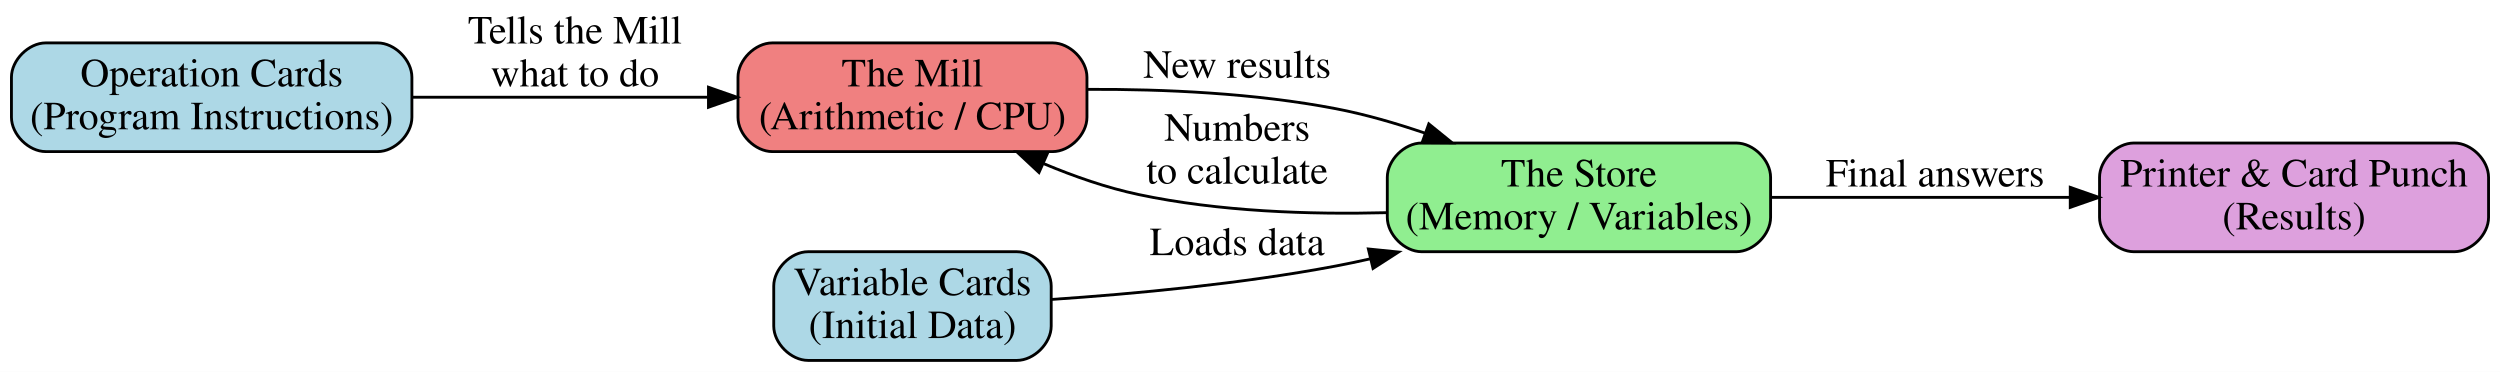
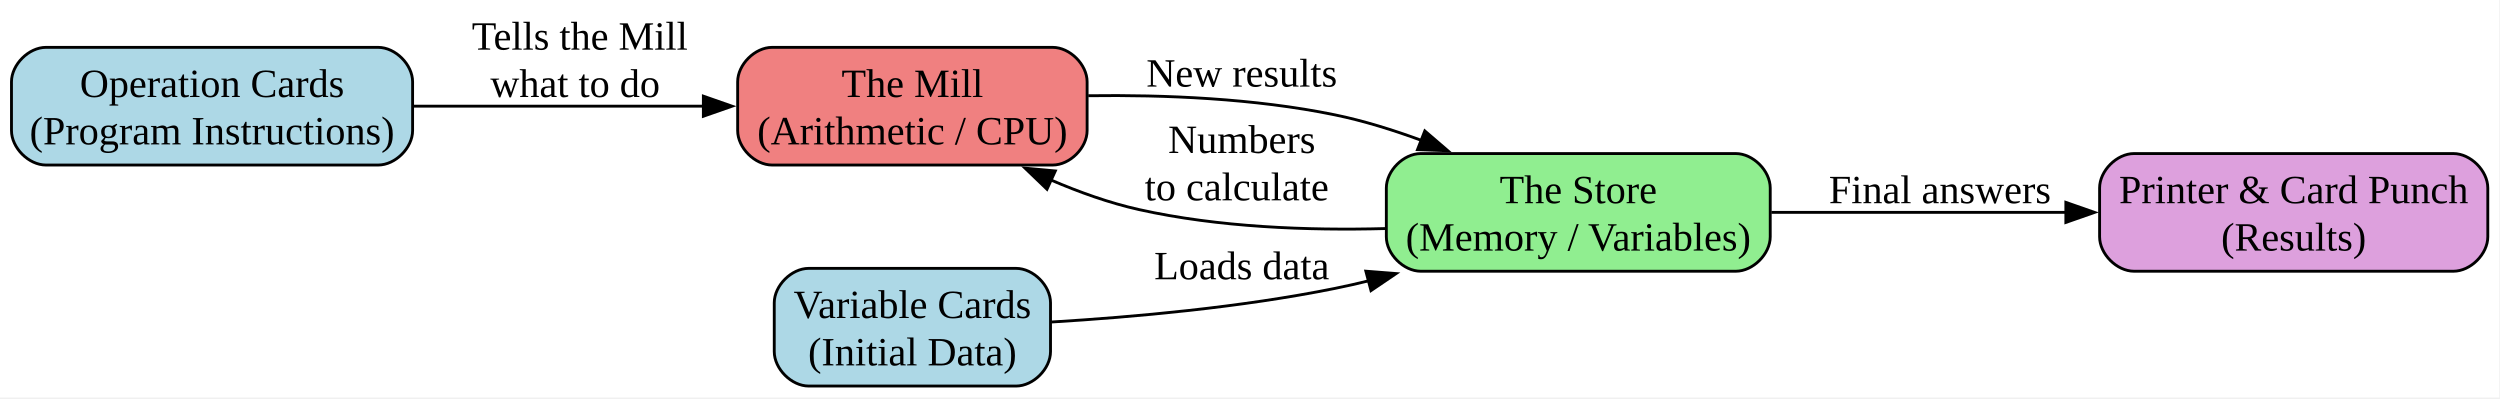
- <svg xmlns="http://www.w3.org/2000/svg" width="874pt" height="130pt" viewBox="0.00 0.00 874.00 130.00">
-   <g id="graph0" class="graph" transform="scale(1 1) rotate(0) translate(4 126)">
-     <polygon fill="white" stroke="transparent" points="-4,4 -4,-126 870,-126 870,4 -4,4" />
+ <svg xmlns="http://www.w3.org/2000/svg" width="871pt" height="139pt" viewBox="0.00 0.00 871.00 139.00">
+   <g id="graph0" class="graph" transform="scale(1 1) rotate(0) translate(4 134.5)">
+     <polygon fill="white" stroke="none" points="-4,4 -4,-134.5 866.75,-134.5 866.75,4 -4,4" />
    <g id="node1" class="node">
-       <path fill="lightblue" stroke="black" d="M128,-111C128,-111 12,-111 12,-111 6,-111 0,-105 0,-99 0,-99 0,-85 0,-85 0,-79 6,-73 12,-73 12,-73 128,-73 128,-73 134,-73 140,-79 140,-85 140,-85 140,-99 140,-99 140,-105 134,-111 128,-111" />
-       <text text-anchor="middle" x="70" y="-95.8" font-family="Times,serif" font-size="14.00">Operation Cards</text>
-       <text text-anchor="middle" x="70" y="-80.8" font-family="Times,serif" font-size="14.00">(Program Instructions)</text>
+       <path fill="lightblue" stroke="black" d="M127.75,-118C127.75,-118 12,-118 12,-118 6,-118 0,-112 0,-106 0,-106 0,-89 0,-89 0,-83 6,-77 12,-77 12,-77 127.75,-77 127.75,-77 133.75,-77 139.75,-83 139.75,-89 139.75,-89 139.75,-106 139.75,-106 139.75,-112 133.75,-118 127.75,-118" />
+       <text xml:space="preserve" text-anchor="middle" x="69.88" y="-100.7" font-family="Times New Roman,serif" font-size="14.00">Operation Cards</text>
+       <text xml:space="preserve" text-anchor="middle" x="69.88" y="-84.2" font-family="Times New Roman,serif" font-size="14.00">(Program Instructions)</text>
    </g>
    <g id="node4" class="node">
-       <path fill="lightcoral" stroke="black" d="M364,-111C364,-111 266,-111 266,-111 260,-111 254,-105 254,-99 254,-99 254,-85 254,-85 254,-79 260,-73 266,-73 266,-73 364,-73 364,-73 370,-73 376,-79 376,-85 376,-85 376,-99 376,-99 376,-105 370,-111 364,-111" />
-       <text text-anchor="middle" x="315" y="-95.8" font-family="Times,serif" font-size="14.00">The Mill</text>
-       <text text-anchor="middle" x="315" y="-80.8" font-family="Times,serif" font-size="14.00">(Arithmetic / CPU)</text>
+       <path fill="lightcoral" stroke="black" d="M362.75,-118C362.75,-118 265,-118 265,-118 259,-118 253,-112 253,-106 253,-106 253,-89 253,-89 253,-83 259,-77 265,-77 265,-77 362.75,-77 362.75,-77 368.75,-77 374.75,-83 374.75,-89 374.75,-89 374.75,-106 374.75,-106 374.75,-112 368.75,-118 362.75,-118" />
+       <text xml:space="preserve" text-anchor="middle" x="313.88" y="-100.7" font-family="Times New Roman,serif" font-size="14.00">The Mill</text>
+       <text xml:space="preserve" text-anchor="middle" x="313.88" y="-84.2" font-family="Times New Roman,serif" font-size="14.00">(Arithmetic / CPU)</text>
    </g>
    <g id="edge1" class="edge">
-       <path fill="none" stroke="black" d="M140.31,-92C172.59,-92 210.93,-92 243.37,-92" />
-       <polygon fill="black" stroke="black" points="243.68,-95.5 253.68,-92 243.68,-88.5 243.68,-95.5" />
-       <text text-anchor="middle" x="197" y="-110.8" font-family="Times,serif" font-size="14.00"> Tells the Mill</text>
-       <text text-anchor="middle" x="197" y="-95.8" font-family="Times,serif" font-size="14.00">what to do</text>
+       <path fill="none" stroke="black" d="M140.22,-97.5C171.82,-97.5 209.2,-97.5 241.08,-97.5" />
+       <polygon fill="black" stroke="black" points="241.05,-101 251.05,-97.5 241.05,-94 241.05,-101" />
+       <text xml:space="preserve" text-anchor="middle" x="196.38" y="-117.2" font-family="Times New Roman,serif" font-size="14.00"> Tells the Mill</text>
+       <text xml:space="preserve" text-anchor="middle" x="196.38" y="-100.7" font-family="Times New Roman,serif" font-size="14.00">what to do</text>
    </g>
    <g id="node2" class="node">
-       <path fill="lightblue" stroke="black" d="M351.5,-38C351.5,-38 278.5,-38 278.5,-38 272.5,-38 266.5,-32 266.5,-26 266.5,-26 266.5,-12 266.5,-12 266.5,-6 272.5,0 278.5,0 278.5,0 351.5,0 351.5,0 357.5,0 363.5,-6 363.5,-12 363.5,-12 363.5,-26 363.5,-26 363.5,-32 357.5,-38 351.5,-38" />
-       <text text-anchor="middle" x="315" y="-22.8" font-family="Times,serif" font-size="14.00">Variable Cards</text>
-       <text text-anchor="middle" x="315" y="-7.8" font-family="Times,serif" font-size="14.00">(Initial Data)</text>
+       <path fill="lightblue" stroke="black" d="M350,-41C350,-41 277.75,-41 277.75,-41 271.75,-41 265.75,-35 265.75,-29 265.75,-29 265.75,-12 265.75,-12 265.75,-6 271.75,0 277.75,0 277.75,0 350,0 350,0 356,0 362,-6 362,-12 362,-12 362,-29 362,-29 362,-35 356,-41 350,-41" />
+       <text xml:space="preserve" text-anchor="middle" x="313.88" y="-23.7" font-family="Times New Roman,serif" font-size="14.00">Variable Cards</text>
+       <text xml:space="preserve" text-anchor="middle" x="313.88" y="-7.2" font-family="Times New Roman,serif" font-size="14.00">(Initial Data)</text>
    </g>
    <g id="node3" class="node">
-       <path fill="lightgreen" stroke="black" d="M603,-76C603,-76 493,-76 493,-76 487,-76 481,-70 481,-64 481,-64 481,-50 481,-50 481,-44 487,-38 493,-38 493,-38 603,-38 603,-38 609,-38 615,-44 615,-50 615,-50 615,-64 615,-64 615,-70 609,-76 603,-76" />
-       <text text-anchor="middle" x="548" y="-60.8" font-family="Times,serif" font-size="14.00">The Store</text>
-       <text text-anchor="middle" x="548" y="-45.8" font-family="Times,serif" font-size="14.00">(Memory / Variables)</text>
+       <path fill="lightgreen" stroke="black" d="M600.75,-81C600.75,-81 491,-81 491,-81 485,-81 479,-75 479,-69 479,-69 479,-52 479,-52 479,-46 485,-40 491,-40 491,-40 600.75,-40 600.75,-40 606.75,-40 612.75,-46 612.75,-52 612.75,-52 612.75,-69 612.75,-69 612.75,-75 606.75,-81 600.75,-81" />
+       <text xml:space="preserve" text-anchor="middle" x="545.88" y="-63.7" font-family="Times New Roman,serif" font-size="14.00">The Store</text>
+       <text xml:space="preserve" text-anchor="middle" x="545.88" y="-47.2" font-family="Times New Roman,serif" font-size="14.00">(Memory / Variables)</text>
    </g>
    <g id="edge2" class="edge">
-       <path fill="none" stroke="black" d="M363.64,-21.32C392.57,-23.28 430.13,-26.79 463,-33 466.91,-33.74 470.91,-34.58 474.92,-35.49" />
-       <polygon fill="black" stroke="black" points="474.38,-38.96 484.92,-37.89 476.01,-32.15 474.38,-38.96" />
-       <text text-anchor="middle" x="428.5" y="-36.8" font-family="Times,serif" font-size="14.00"> Loads data</text>
+       <path fill="none" stroke="black" d="M362.3,-22.31C391.07,-24.05 428.41,-27.42 461,-34 464.98,-34.8 469.03,-35.72 473.1,-36.73" />
+       <polygon fill="black" stroke="black" points="471.86,-40.02 482.42,-39.19 473.65,-33.25 471.86,-40.02" />
+       <text xml:space="preserve" text-anchor="middle" x="426.88" y="-37.2" font-family="Times New Roman,serif" font-size="14.00"> Loads data</text>
    </g>
    <g id="edge3" class="edge">
-       <path fill="none" stroke="black" d="M480.86,-51.65C453.68,-50.95 422.07,-52.05 394,-58 382.94,-60.34 371.51,-64.33 360.94,-68.76" />
-       <polygon fill="black" stroke="black" points="359.23,-65.69 351.49,-72.92 362.06,-72.09 359.23,-65.69" />
-       <text text-anchor="middle" x="428.5" y="-76.8" font-family="Times,serif" font-size="14.00"> Numbers</text>
-       <text text-anchor="middle" x="428.5" y="-61.8" font-family="Times,serif" font-size="14.00">to calculate</text>
+       <path fill="none" stroke="black" d="M478.67,-54.87C451.72,-54.14 420.46,-55.31 392.75,-61.5 382.5,-63.79 371.99,-67.55 362.14,-71.79" />
+       <polygon fill="black" stroke="black" points="360.77,-68.57 353.13,-75.91 363.68,-74.94 360.77,-68.57" />
+       <text xml:space="preserve" text-anchor="middle" x="426.88" y="-81.2" font-family="Times New Roman,serif" font-size="14.00"> Numbers</text>
+       <text xml:space="preserve" text-anchor="middle" x="426.88" y="-64.7" font-family="Times New Roman,serif" font-size="14.00">to calculate</text>
    </g>
    <g id="node5" class="node">
-       <path fill="plum" stroke="black" d="M854,-76C854,-76 742,-76 742,-76 736,-76 730,-70 730,-64 730,-64 730,-50 730,-50 730,-44 736,-38 742,-38 742,-38 854,-38 854,-38 860,-38 866,-44 866,-50 866,-50 866,-64 866,-64 866,-70 860,-76 854,-76" />
-       <text text-anchor="middle" x="798" y="-60.8" font-family="Times,serif" font-size="14.00">Printer &amp; Card Punch</text>
-       <text text-anchor="middle" x="798" y="-45.8" font-family="Times,serif" font-size="14.00">(Results)</text>
+       <path fill="plum" stroke="black" d="M850.75,-81C850.75,-81 739.5,-81 739.5,-81 733.5,-81 727.5,-75 727.5,-69 727.5,-69 727.5,-52 727.5,-52 727.5,-46 733.5,-40 739.5,-40 739.5,-40 850.75,-40 850.75,-40 856.75,-40 862.75,-46 862.75,-52 862.75,-52 862.75,-69 862.75,-69 862.75,-75 856.75,-81 850.75,-81" />
+       <text xml:space="preserve" text-anchor="middle" x="795.12" y="-63.7" font-family="Times New Roman,serif" font-size="14.00">Printer &amp; Card Punch</text>
+       <text xml:space="preserve" text-anchor="middle" x="795.12" y="-47.2" font-family="Times New Roman,serif" font-size="14.00">(Results)</text>
    </g>
    <g id="edge5" class="edge">
-       <path fill="none" stroke="black" d="M615.13,-57C647.25,-57 686.05,-57 719.54,-57" />
-       <polygon fill="black" stroke="black" points="719.76,-60.5 729.76,-57 719.76,-53.5 719.76,-60.5" />
-       <text text-anchor="middle" x="672.5" y="-60.8" font-family="Times,serif" font-size="14.00"> Final answers</text>
+       <path fill="none" stroke="black" d="M613.13,-60.5C644.74,-60.5 682.77,-60.5 715.8,-60.5" />
+       <polygon fill="black" stroke="black" points="715.74,-64 725.74,-60.5 715.74,-57 715.74,-64" />
+       <text xml:space="preserve" text-anchor="middle" x="670.12" y="-63.7" font-family="Times New Roman,serif" font-size="14.00"> Final answers</text>
    </g>
    <g id="edge4" class="edge">
-       <path fill="none" stroke="black" d="M376.2,-94.76C402.99,-94.87 434.8,-93.43 463,-88 473.29,-86.02 484,-82.93 494.17,-79.45" />
-       <polygon fill="black" stroke="black" points="495.51,-82.69 503.74,-76.02 493.15,-76.1 495.51,-82.69" />
-       <text text-anchor="middle" x="428.5" y="-98.8" font-family="Times,serif" font-size="14.00"> New results</text>
+       <path fill="none" stroke="black" d="M375.14,-101.15C401.71,-101.51 433.16,-100.22 461,-94.5 471.06,-92.43 481.45,-89.2 491.35,-85.54" />
+       <polygon fill="black" stroke="black" points="492.4,-88.89 500.44,-81.98 489.85,-82.37 492.4,-88.89" />
+       <text xml:space="preserve" text-anchor="middle" x="426.88" y="-104.32" font-family="Times New Roman,serif" font-size="14.00"> New results</text>
    </g>
  </g>
</svg>
